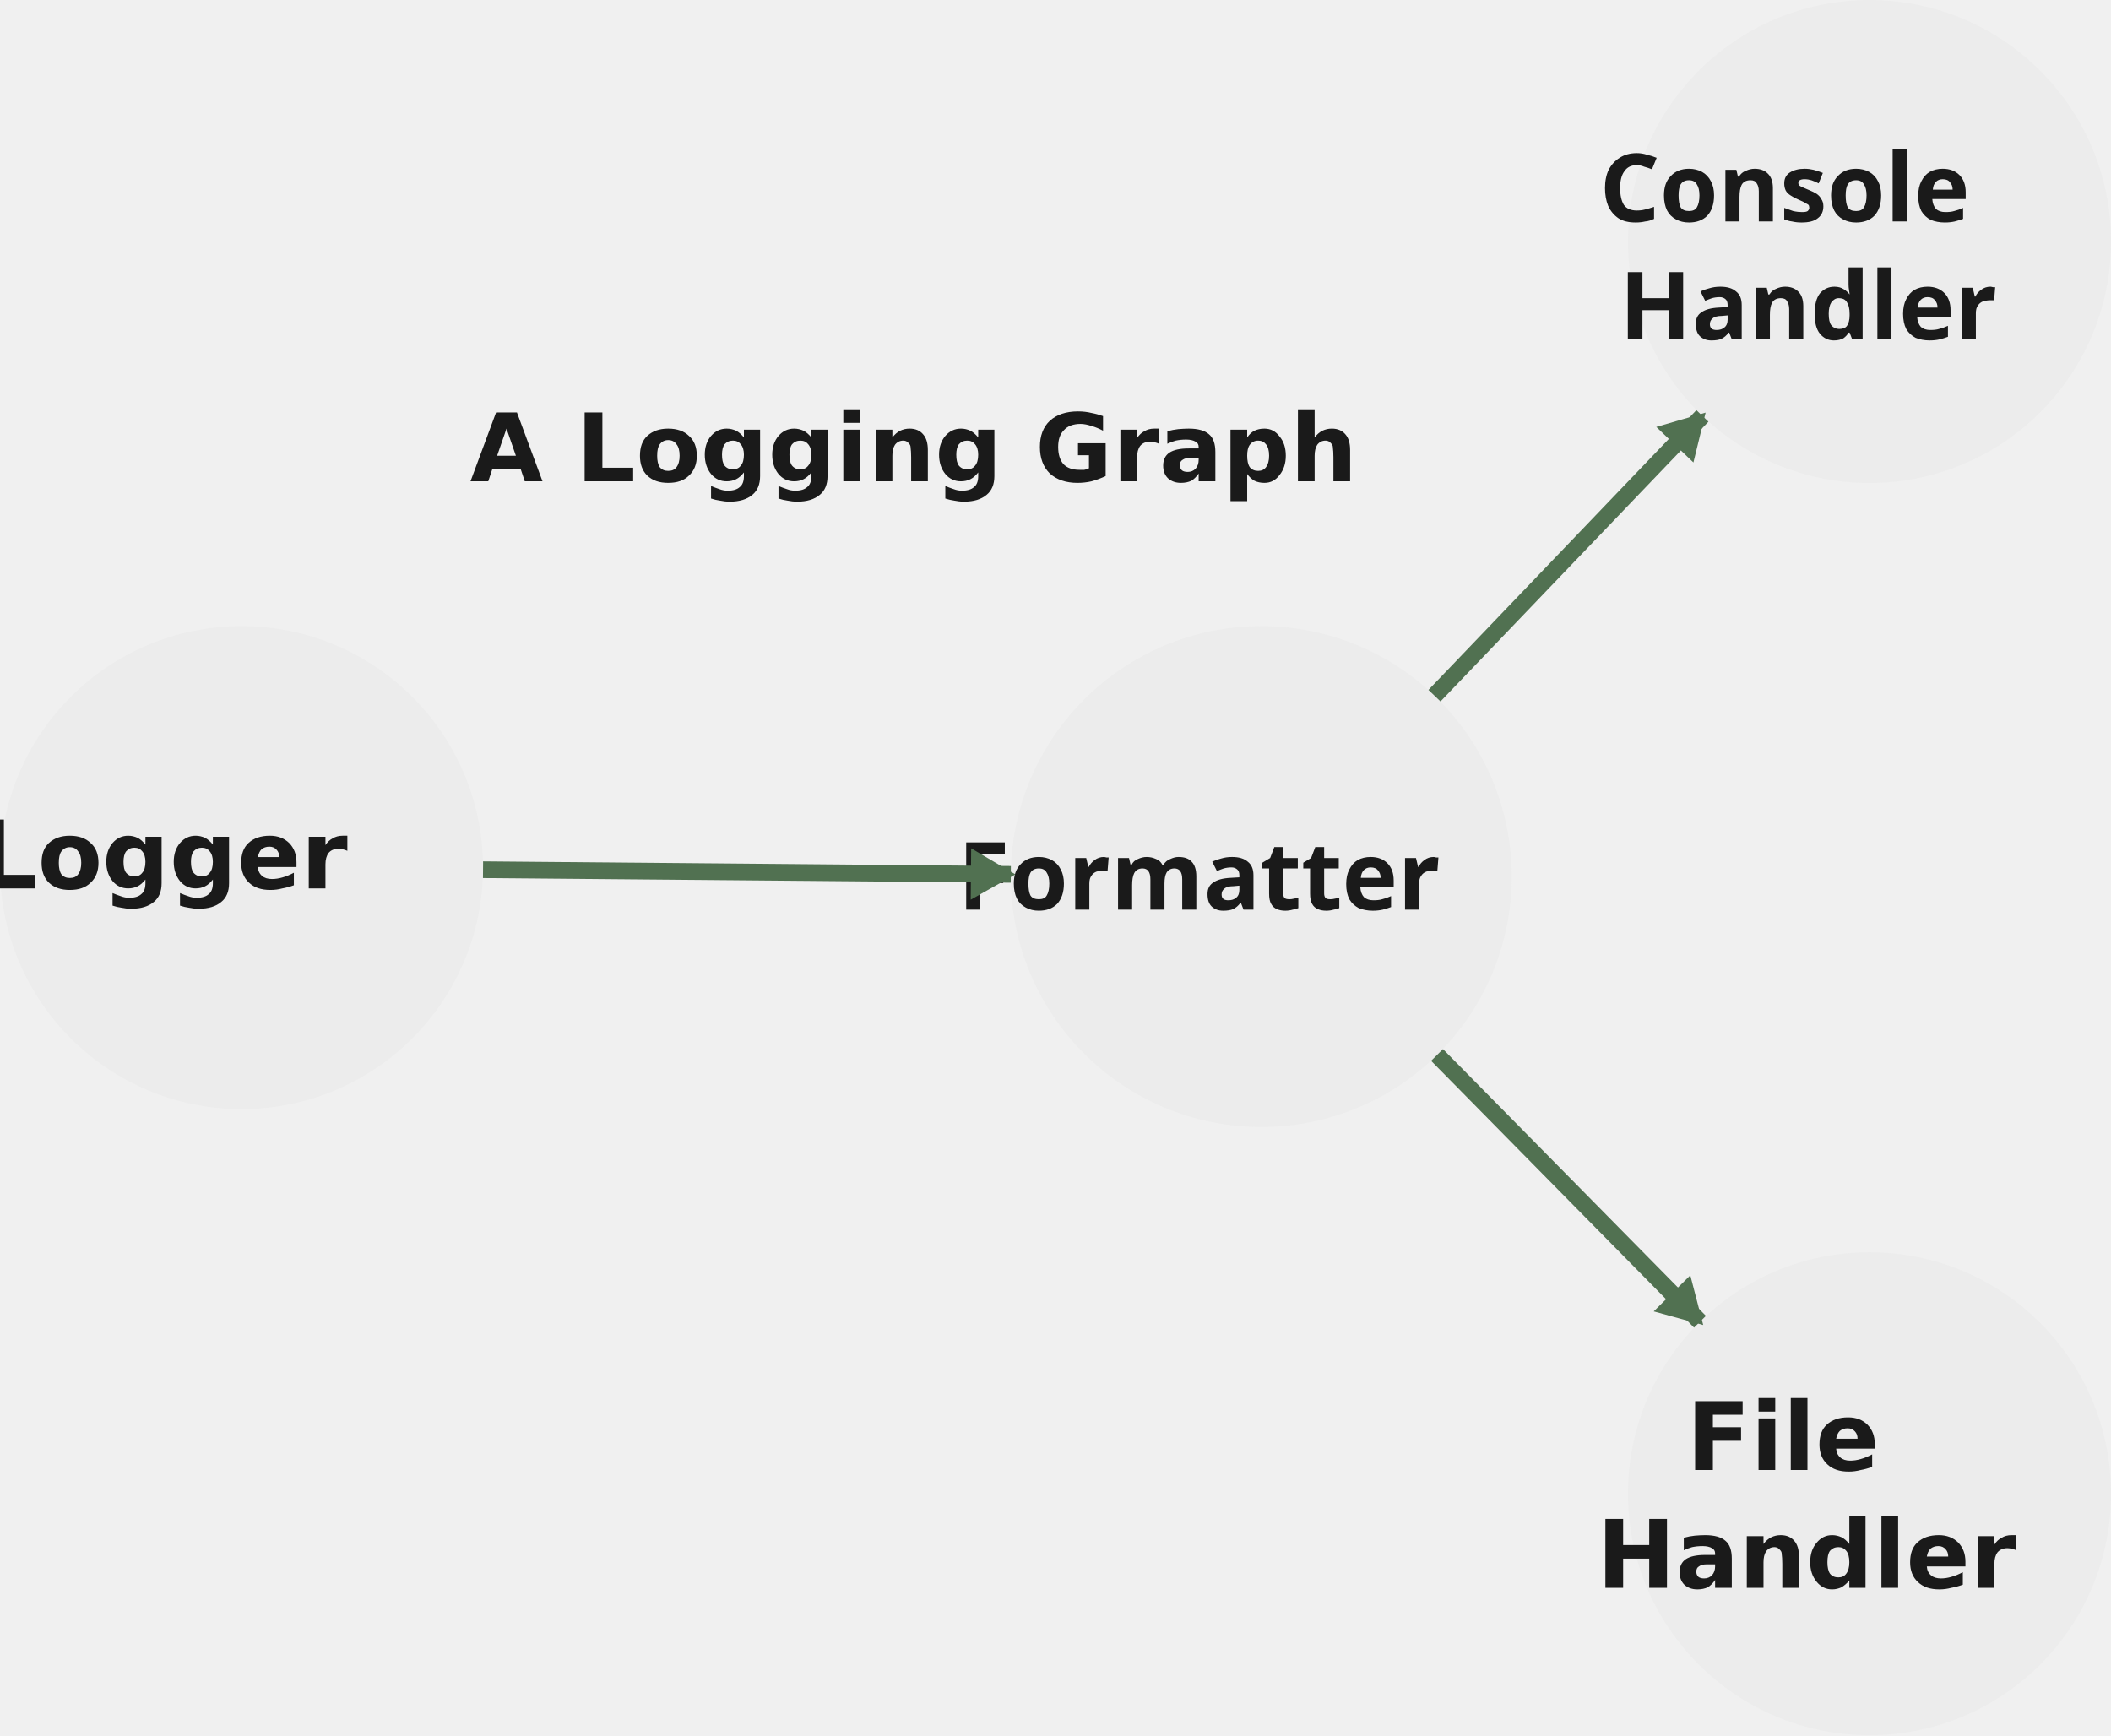
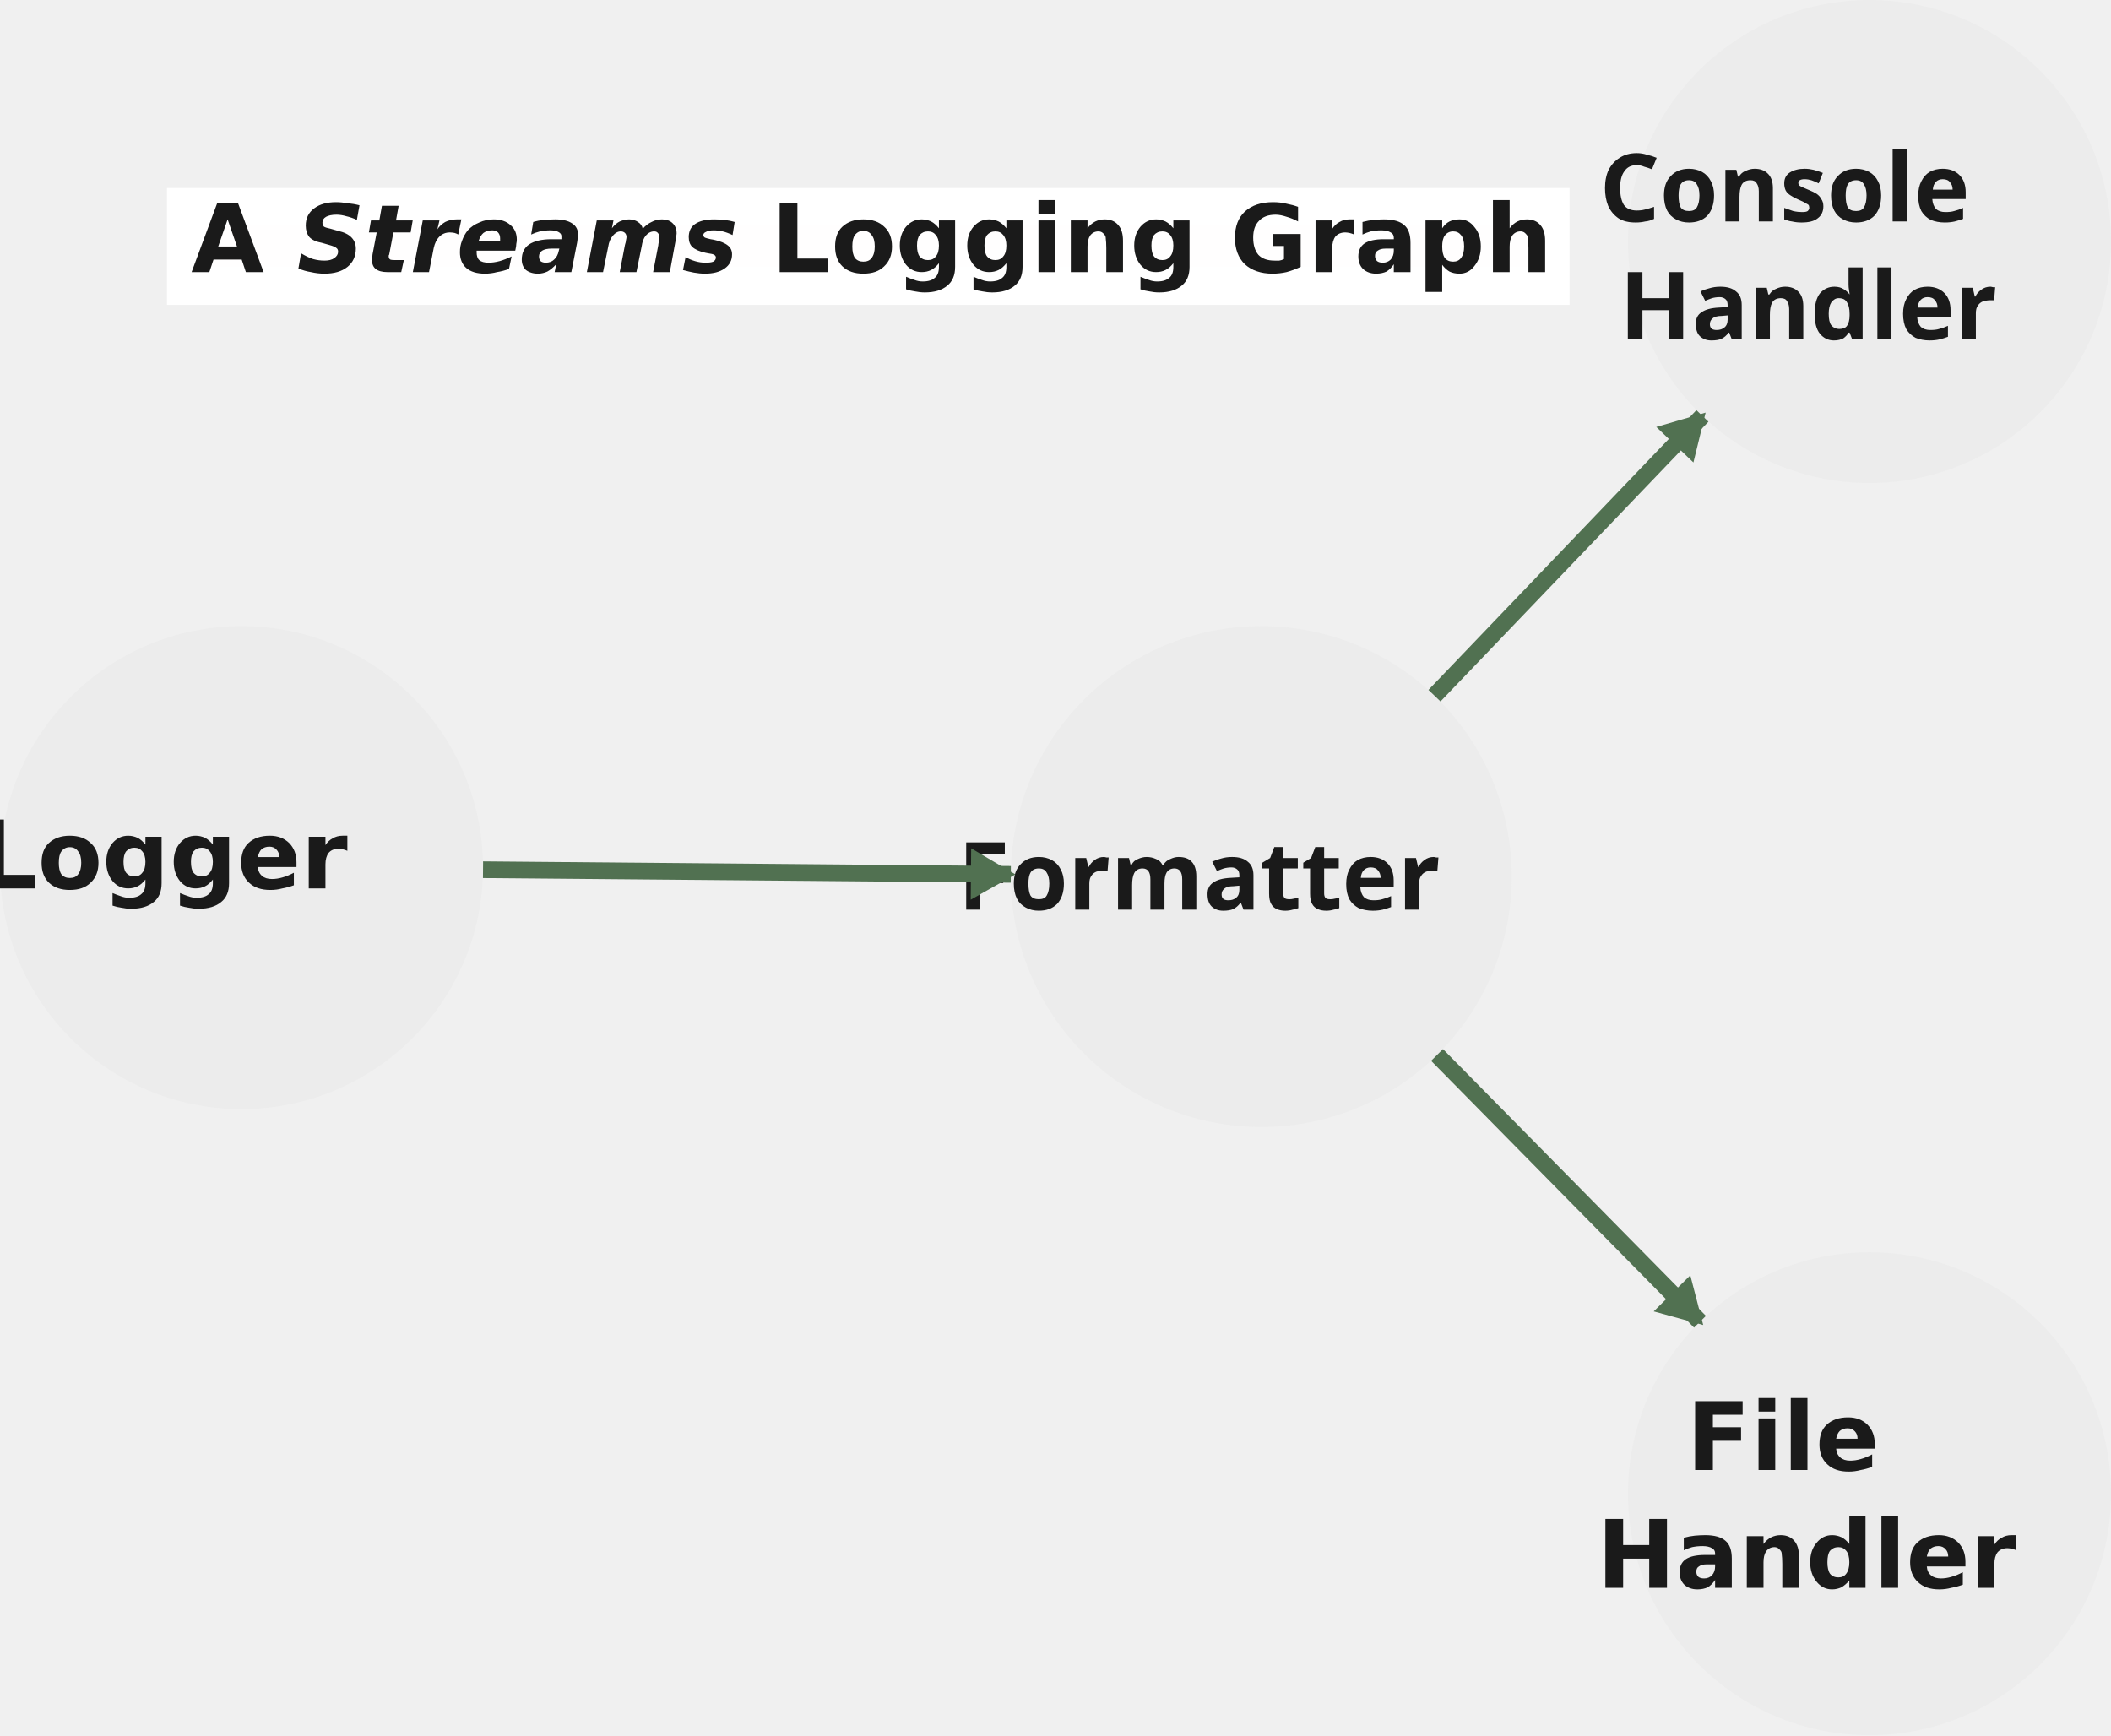
<svg xmlns="http://www.w3.org/2000/svg" width="63.214mm" height="51.964mm" viewBox="0 0 63.214 51.964" version="1.1" id="svg1">
  <defs id="defs1">
    <marker style="overflow:visible" id="Triangle" refX="3" refY="0" orient="auto-start-reverse" markerWidth="0.5" markerHeight="0.5" viewBox="0 0 1 1" preserveAspectRatio="xMidYMid">
      <path transform="scale(0.5)" style="fill:context-stroke;fill-rule:evenodd;stroke:context-stroke;stroke-width:1pt" d="M 5.77,0 -2.88,5 V -5 Z" id="path135" />
    </marker>
    <rect x="-39.185" y="-32.58" width="360.404" height="60.931" id="rect3" />
  </defs>
  <g id="layer1" transform="translate(-45.53574,-83.66074)">
    <circle style="fill:#ececec;stroke-width:0.198" id="path1" cx="52.768" cy="109.643" r="7.232" />
    <text xml:space="preserve" style="font-style:normal;font-variant:normal;font-weight:normal;font-stretch:normal;font-size:2.822px;font-family:'DejaVu Sans';-inkscape-font-specification:'DejaVu Sans';fill:#000080;stroke-width:0.198" x="52.643" y="110.263" id="text1">
      <tspan id="tspan1" style="font-style:normal;font-variant:normal;font-weight:bold;font-stretch:normal;font-size:2.822px;font-family:'DejaVu Sans';-inkscape-font-specification:'DejaVu Sans Bold';text-align:center;text-anchor:middle;fill:#1a1a1a;stroke-width:0.198" x="52.643" y="110.263">Logger</tspan>
    </text>
    <circle style="fill:#ececec;stroke-width:2.057;stroke-dasharray:none" id="path1-5" cx="83.304" cy="109.911" r="7.5" />
    <text xml:space="preserve" style="font-size:2.822px;fill:#000080;stroke-width:0.198" x="83.211" y="110.904" id="text1-3">
      <tspan id="tspan1-5" style="font-style:normal;font-variant:normal;font-weight:bold;font-stretch:normal;font-size:2.822px;font-family:'Droid Sans';-inkscape-font-specification:'Droid Sans Bold';text-align:center;text-anchor:middle;fill:#1a1a1a;stroke-width:0.198" x="83.211" y="110.904">Formatter</tspan>
    </text>
    <circle style="fill:#ececec;stroke-width:0.198" id="path1-5-1" cx="101.518" cy="128.393" r="7.232" />
    <text xml:space="preserve" style="font-size:2.822px;fill:#000080;stroke-width:0.198" x="101.393" y="127.681" id="text1-3-2">
      <tspan id="tspan1-5-7" style="font-style:normal;font-variant:normal;font-weight:bold;font-stretch:normal;font-size:2.822px;font-family:'DejaVu Sans';-inkscape-font-specification:'DejaVu Sans Bold';text-align:center;text-anchor:middle;fill:#1a1a1a;stroke-width:0.198" x="101.393" y="127.681">File</tspan>
      <tspan style="font-style:normal;font-variant:normal;font-weight:bold;font-stretch:normal;font-size:2.822px;font-family:'DejaVu Sans';-inkscape-font-specification:'DejaVu Sans Bold';text-align:center;text-anchor:middle;fill:#1a1a1a;stroke-width:0.198" x="101.393" y="131.209" id="tspan6">Handler</tspan>
    </text>
    <circle style="fill:#ececec;stroke-width:0.198" id="path1-5-6" cx="101.518" cy="90.893" r="7.232" />
    <text xml:space="preserve" style="font-size:2.822px;fill:#000080;stroke-width:0.198" x="101.452" y="90.292" id="text1-3-0">
      <tspan id="tspan1-5-6" style="font-style:normal;font-variant:normal;font-weight:bold;font-stretch:normal;font-size:2.822px;font-family:'Droid Sans';-inkscape-font-specification:'Droid Sans Bold';text-align:center;text-anchor:middle;fill:#1a1a1a;stroke-width:0.198" x="101.452" y="90.292">Console</tspan>
      <tspan style="font-style:normal;font-variant:normal;font-weight:bold;font-stretch:normal;font-size:2.822px;font-family:'Droid Sans';-inkscape-font-specification:'Droid Sans Bold';text-align:center;text-anchor:middle;fill:#1a1a1a;stroke-width:0.198" x="101.452" y="93.824" id="tspan5">Handler</tspan>
    </text>
    <path style="fill:#00ff00;fill-rule:evenodd;stroke:#517151;stroke-width:0.5;stroke-linecap:butt;stroke-linejoin:miter;stroke-dasharray:none;stroke-opacity:1;marker-end:url(#Triangle)" d="m 88.568,115.253 7.874,7.989" id="path3" />
    <path style="fill:#ffffff;fill-opacity:1;fill-rule:evenodd;stroke:#517151;stroke-width:0.5;stroke-linecap:butt;stroke-linejoin:miter;stroke-dasharray:none;stroke-opacity:1;marker-end:url(#Triangle)" d="m 88.491,104.494 8.024,-8.378" id="path4" />
    <path style="fill:#2b2b2b;fill-opacity:1;fill-rule:evenodd;stroke:#517151;stroke-width:0.5;stroke-linecap:butt;stroke-linejoin:miter;stroke-dasharray:none;stroke-opacity:1;marker-end:url(#Triangle)" id="path5" d="m 60,109.706 15.804,0.139" />
-     <text xml:space="preserve" style="font-style:normal;font-variant:normal;font-weight:bold;font-stretch:normal;font-size:2.822px;font-family:'DejaVu Sans';-inkscape-font-specification:'DejaVu Sans Bold';fill:#1a1a1a;stroke-width:1.984;stroke-dasharray:none" x="59.61" y="98.072" id="text2">
-       <tspan id="tspan2" style="fill:#1a1a1a;stroke-width:1.984" x="59.61" y="98.072">A Logging Graph</tspan>
+     <rect style="fill:#fffefe;fill-opacity:1;stroke:#ffffff;stroke-width:1.132;stroke-opacity:1" id="rect1" width="40.868" height="2.368" x="51.102" y="89.857" />
+     <text xml:space="preserve" style="font-style:normal;font-variant:normal;font-weight:bold;font-stretch:normal;font-size:2.822px;font-family:'DejaVu Sans';-inkscape-font-specification:'DejaVu Sans Bold';fill:#1a1a1a;stroke-width:1.984;stroke-dasharray:none" x="51.259" y="91.809" id="text2">
+       <tspan id="tspan2" style="fill:#1a1a1a;stroke-width:1.984" x="51.259" y="91.809">A <tspan style="font-style:oblique;font-variant:normal;font-weight:bold;font-stretch:normal;font-family:'DejaVu Sans';-inkscape-font-specification:'DejaVu Sans Bold Oblique'" id="tspan3">Streams</tspan> Logging Graph</tspan>
    </text>
-     <text xml:space="preserve" transform="matrix(0.2645833,0,0,0.2645833,35,75)" id="text3" style="font-style:normal;font-variant:normal;font-weight:bold;font-stretch:normal;font-size:10.667px;font-family:'DejaVu Sans';-inkscape-font-specification:'DejaVu Sans Bold';white-space:pre;shape-inside:url(#rect3);display:inline;fill:#1a1a1a;stroke-width:7.499;stroke-dasharray:none" />
  </g>
</svg>
